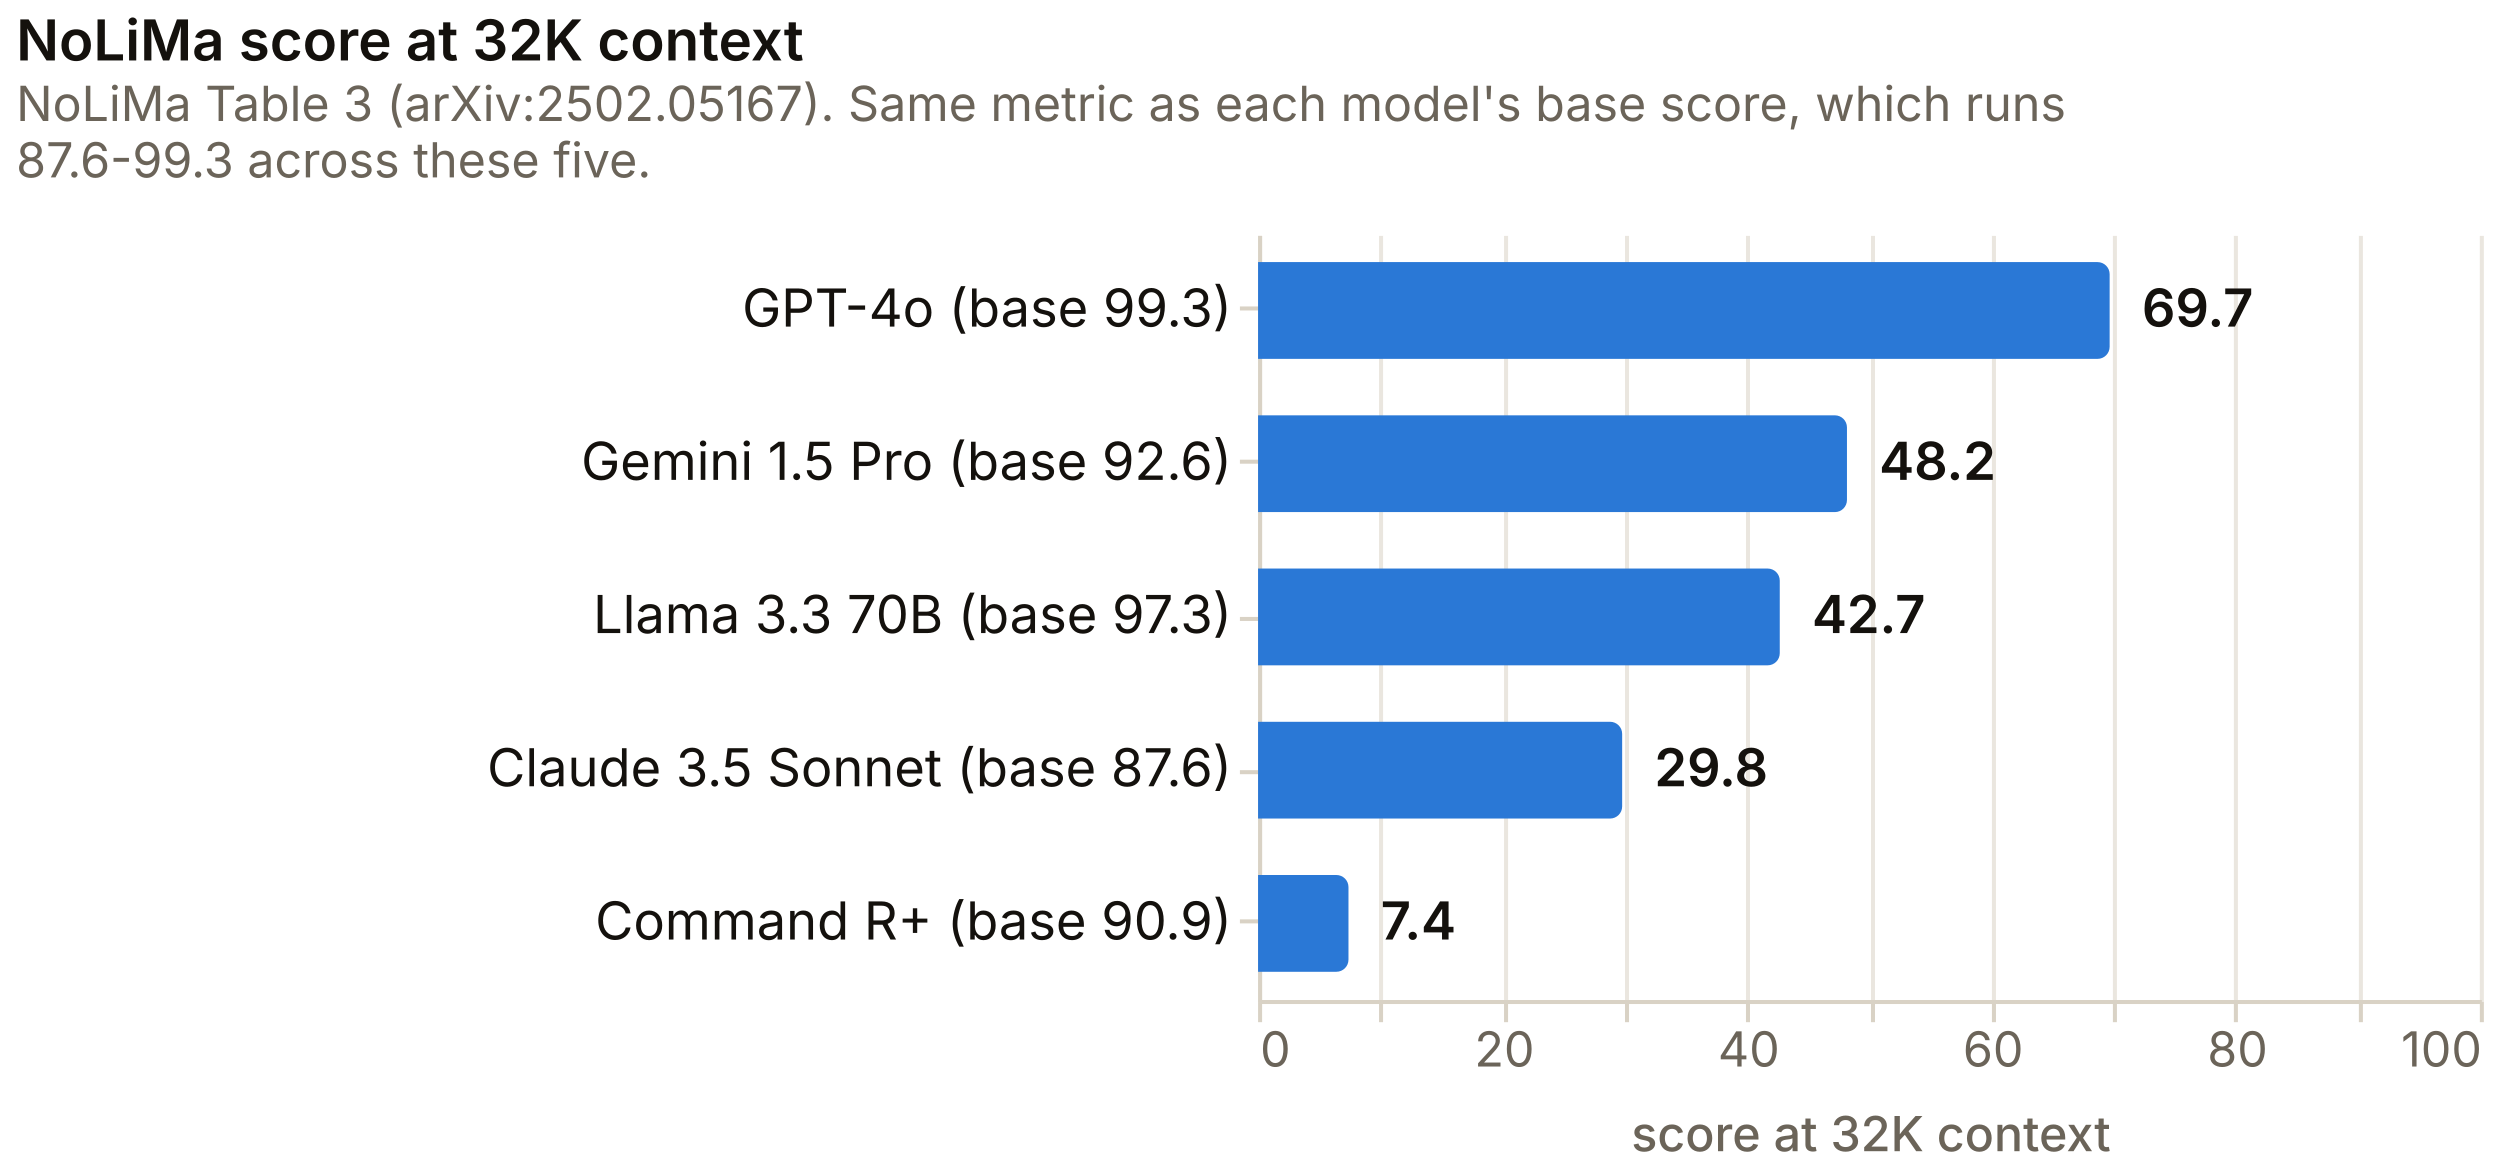
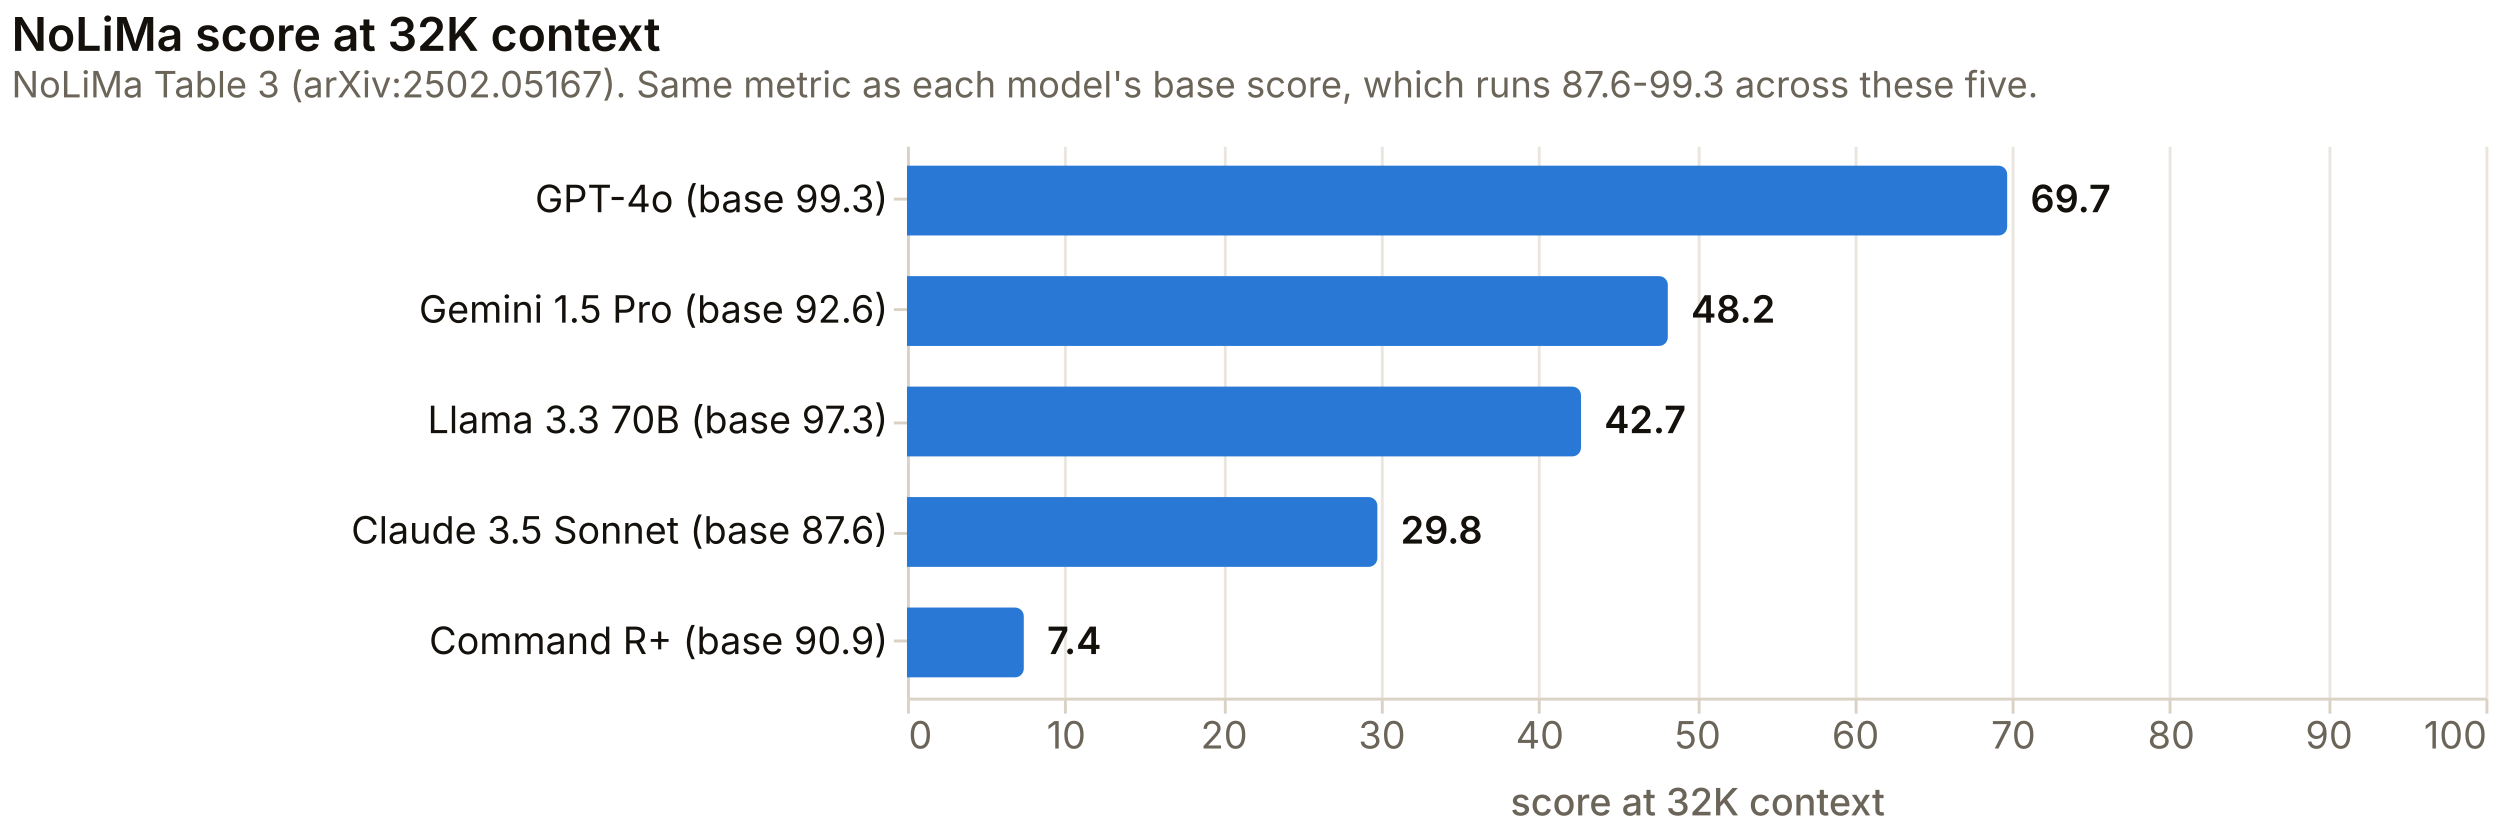
- <svg xmlns="http://www.w3.org/2000/svg" version="1.1" class="marks" width="620" height="291" viewBox="0 0 620 291">
-   <g fill="none" stroke-miterlimit="4" transform="translate(312,58)">
+ <svg xmlns="http://www.w3.org/2000/svg" version="1.1" class="marks" width="860" height="287" viewBox="0 0 860 287">
+   <g fill="none" stroke-miterlimit="4" transform="translate(312,50)">
    <g class="mark-group role-frame root" role="graphics-object" aria-roledescription="group mark container">
      <g transform="translate(0,0)">
-         <path class="background" aria-hidden="true" d="M0,0h303v190h-303Z" />
+         <path class="background" aria-hidden="true" d="M0,0h543v190h-543Z" />
        <g>
          <g class="mark-group role-axis" aria-hidden="true">
            <g transform="translate(0.5,190.5)">
              <path class="background" aria-hidden="true" d="M0,0h0v0h0Z" pointer-events="none" />
              <g>
                <g class="mark-rule role-axis-grid" pointer-events="none">
                  <line transform="translate(0,0)" x2="0" y2="-190" stroke="#d9d2c5" stroke-opacity="0.55" stroke-width="1" opacity="1" />
-                   <line transform="translate(30,0)" x2="0" y2="-190" stroke="#d9d2c5" stroke-opacity="0.55" stroke-width="1" opacity="1" />
-                   <line transform="translate(61,0)" x2="0" y2="-190" stroke="#d9d2c5" stroke-opacity="0.55" stroke-width="1" opacity="1" />
-                   <line transform="translate(91,0)" x2="0" y2="-190" stroke="#d9d2c5" stroke-opacity="0.55" stroke-width="1" opacity="1" />
-                   <line transform="translate(121,0)" x2="0" y2="-190" stroke="#d9d2c5" stroke-opacity="0.55" stroke-width="1" opacity="1" />
-                   <line transform="translate(152,0)" x2="0" y2="-190" stroke="#d9d2c5" stroke-opacity="0.55" stroke-width="1" opacity="1" />
-                   <line transform="translate(182,0)" x2="0" y2="-190" stroke="#d9d2c5" stroke-opacity="0.55" stroke-width="1" opacity="1" />
-                   <line transform="translate(212,0)" x2="0" y2="-190" stroke="#d9d2c5" stroke-opacity="0.55" stroke-width="1" opacity="1" />
-                   <line transform="translate(242,0)" x2="0" y2="-190" stroke="#d9d2c5" stroke-opacity="0.55" stroke-width="1" opacity="1" />
-                   <line transform="translate(273,0)" x2="0" y2="-190" stroke="#d9d2c5" stroke-opacity="0.55" stroke-width="1" opacity="1" />
-                   <line transform="translate(303,0)" x2="0" y2="-190" stroke="#d9d2c5" stroke-opacity="0.55" stroke-width="1" opacity="1" />
+                   <line transform="translate(54,0)" x2="0" y2="-190" stroke="#d9d2c5" stroke-opacity="0.55" stroke-width="1" opacity="1" />
+                   <line transform="translate(109,0)" x2="0" y2="-190" stroke="#d9d2c5" stroke-opacity="0.55" stroke-width="1" opacity="1" />
+                   <line transform="translate(163,0)" x2="0" y2="-190" stroke="#d9d2c5" stroke-opacity="0.55" stroke-width="1" opacity="1" />
+                   <line transform="translate(217,0)" x2="0" y2="-190" stroke="#d9d2c5" stroke-opacity="0.55" stroke-width="1" opacity="1" />
+                   <line transform="translate(272,0)" x2="0" y2="-190" stroke="#d9d2c5" stroke-opacity="0.55" stroke-width="1" opacity="1" />
+                   <line transform="translate(326,0)" x2="0" y2="-190" stroke="#d9d2c5" stroke-opacity="0.55" stroke-width="1" opacity="1" />
+                   <line transform="translate(380,0)" x2="0" y2="-190" stroke="#d9d2c5" stroke-opacity="0.55" stroke-width="1" opacity="1" />
+                   <line transform="translate(434,0)" x2="0" y2="-190" stroke="#d9d2c5" stroke-opacity="0.55" stroke-width="1" opacity="1" />
+                   <line transform="translate(489,0)" x2="0" y2="-190" stroke="#d9d2c5" stroke-opacity="0.55" stroke-width="1" opacity="1" />
+                   <line transform="translate(543,0)" x2="0" y2="-190" stroke="#d9d2c5" stroke-opacity="0.55" stroke-width="1" opacity="1" />
                </g>
              </g>
              <path class="foreground" aria-hidden="true" d="" pointer-events="none" display="none" />
            </g>
          </g>
          <g class="mark-group role-axis" role="graphics-symbol" aria-roledescription="axis" aria-label="X-axis titled 'score at 32K context' for a linear scale with values from 0 to 100">
            <g transform="translate(0.5,190.5)">
              <path class="background" aria-hidden="true" d="M0,0h0v0h0Z" pointer-events="none" />
              <g>
                <g class="mark-rule role-axis-tick" pointer-events="none">
                  <line transform="translate(0,0)" x2="0" y2="5" stroke="#d9d2c5" stroke-width="1" opacity="1" />
-                   <line transform="translate(30,0)" x2="0" y2="5" stroke="#d9d2c5" stroke-width="1" opacity="1" />
-                   <line transform="translate(61,0)" x2="0" y2="5" stroke="#d9d2c5" stroke-width="1" opacity="1" />
-                   <line transform="translate(91,0)" x2="0" y2="5" stroke="#d9d2c5" stroke-width="1" opacity="1" />
-                   <line transform="translate(121,0)" x2="0" y2="5" stroke="#d9d2c5" stroke-width="1" opacity="1" />
-                   <line transform="translate(152,0)" x2="0" y2="5" stroke="#d9d2c5" stroke-width="1" opacity="1" />
-                   <line transform="translate(182,0)" x2="0" y2="5" stroke="#d9d2c5" stroke-width="1" opacity="1" />
-                   <line transform="translate(212,0)" x2="0" y2="5" stroke="#d9d2c5" stroke-width="1" opacity="1" />
-                   <line transform="translate(242,0)" x2="0" y2="5" stroke="#d9d2c5" stroke-width="1" opacity="1" />
-                   <line transform="translate(273,0)" x2="0" y2="5" stroke="#d9d2c5" stroke-width="1" opacity="1" />
-                   <line transform="translate(303,0)" x2="0" y2="5" stroke="#d9d2c5" stroke-width="1" opacity="1" />
+                   <line transform="translate(54,0)" x2="0" y2="5" stroke="#d9d2c5" stroke-width="1" opacity="1" />
+                   <line transform="translate(109,0)" x2="0" y2="5" stroke="#d9d2c5" stroke-width="1" opacity="1" />
+                   <line transform="translate(163,0)" x2="0" y2="5" stroke="#d9d2c5" stroke-width="1" opacity="1" />
+                   <line transform="translate(217,0)" x2="0" y2="5" stroke="#d9d2c5" stroke-width="1" opacity="1" />
+                   <line transform="translate(272,0)" x2="0" y2="5" stroke="#d9d2c5" stroke-width="1" opacity="1" />
+                   <line transform="translate(326,0)" x2="0" y2="5" stroke="#d9d2c5" stroke-width="1" opacity="1" />
+                   <line transform="translate(380,0)" x2="0" y2="5" stroke="#d9d2c5" stroke-width="1" opacity="1" />
+                   <line transform="translate(434,0)" x2="0" y2="5" stroke="#d9d2c5" stroke-width="1" opacity="1" />
+                   <line transform="translate(489,0)" x2="0" y2="5" stroke="#d9d2c5" stroke-width="1" opacity="1" />
+                   <line transform="translate(543,0)" x2="0" y2="5" stroke="#d9d2c5" stroke-width="1" opacity="1" />
                </g>
                <g class="mark-text role-axis-label" pointer-events="none">
-                   <text text-anchor="start" transform="translate(0,16)" font-family="ui-sans-serif, system-ui, -apple-system, 'Segoe UI', Inter, Helvetica, Arial, sans-serif" font-size="12px" fill="#6b6459" opacity="1">0</text>
-                   <text text-anchor="middle" transform="translate(30.3,16)" font-family="ui-sans-serif, system-ui, -apple-system, 'Segoe UI', Inter, Helvetica, Arial, sans-serif" font-size="12px" fill="#6b6459" opacity="0">10</text>
-                   <text text-anchor="middle" transform="translate(60.6,16)" font-family="ui-sans-serif, system-ui, -apple-system, 'Segoe UI', Inter, Helvetica, Arial, sans-serif" font-size="12px" fill="#6b6459" opacity="1">20</text>
-                   <text text-anchor="middle" transform="translate(90.9,16)" font-family="ui-sans-serif, system-ui, -apple-system, 'Segoe UI', Inter, Helvetica, Arial, sans-serif" font-size="12px" fill="#6b6459" opacity="0">30</text>
-                   <text text-anchor="middle" transform="translate(121.2,16)" font-family="ui-sans-serif, system-ui, -apple-system, 'Segoe UI', Inter, Helvetica, Arial, sans-serif" font-size="12px" fill="#6b6459" opacity="1">40</text>
-                   <text text-anchor="middle" transform="translate(151.5,16)" font-family="ui-sans-serif, system-ui, -apple-system, 'Segoe UI', Inter, Helvetica, Arial, sans-serif" font-size="12px" fill="#6b6459" opacity="0">50</text>
-                   <text text-anchor="middle" transform="translate(181.8,16)" font-family="ui-sans-serif, system-ui, -apple-system, 'Segoe UI', Inter, Helvetica, Arial, sans-serif" font-size="12px" fill="#6b6459" opacity="1">60</text>
-                   <text text-anchor="middle" transform="translate(212.1,16)" font-family="ui-sans-serif, system-ui, -apple-system, 'Segoe UI', Inter, Helvetica, Arial, sans-serif" font-size="12px" fill="#6b6459" opacity="0">70</text>
-                   <text text-anchor="middle" transform="translate(242.4,16)" font-family="ui-sans-serif, system-ui, -apple-system, 'Segoe UI', Inter, Helvetica, Arial, sans-serif" font-size="12px" fill="#6b6459" opacity="1">80</text>
-                   <text text-anchor="middle" transform="translate(272.7,16)" font-family="ui-sans-serif, system-ui, -apple-system, 'Segoe UI', Inter, Helvetica, Arial, sans-serif" font-size="12px" fill="#6b6459" opacity="0">90</text>
-                   <text text-anchor="end" transform="translate(303,16)" font-family="ui-sans-serif, system-ui, -apple-system, 'Segoe UI', Inter, Helvetica, Arial, sans-serif" font-size="12px" fill="#6b6459" opacity="1">100</text>
+                   <text text-anchor="start" transform="translate(0,17)" font-family="ui-sans-serif, system-ui, -apple-system, 'Segoe UI', Inter, Helvetica, Arial, sans-serif" font-size="13px" fill="#6b6459" opacity="1">0</text>
+                   <text text-anchor="middle" transform="translate(54.3,17)" font-family="ui-sans-serif, system-ui, -apple-system, 'Segoe UI', Inter, Helvetica, Arial, sans-serif" font-size="13px" fill="#6b6459" opacity="1">10</text>
+                   <text text-anchor="middle" transform="translate(108.6,17)" font-family="ui-sans-serif, system-ui, -apple-system, 'Segoe UI', Inter, Helvetica, Arial, sans-serif" font-size="13px" fill="#6b6459" opacity="1">20</text>
+                   <text text-anchor="middle" transform="translate(162.9,17)" font-family="ui-sans-serif, system-ui, -apple-system, 'Segoe UI', Inter, Helvetica, Arial, sans-serif" font-size="13px" fill="#6b6459" opacity="1">30</text>
+                   <text text-anchor="middle" transform="translate(217.2,17)" font-family="ui-sans-serif, system-ui, -apple-system, 'Segoe UI', Inter, Helvetica, Arial, sans-serif" font-size="13px" fill="#6b6459" opacity="1">40</text>
+                   <text text-anchor="middle" transform="translate(271.5,17)" font-family="ui-sans-serif, system-ui, -apple-system, 'Segoe UI', Inter, Helvetica, Arial, sans-serif" font-size="13px" fill="#6b6459" opacity="1">50</text>
+                   <text text-anchor="middle" transform="translate(325.8,17)" font-family="ui-sans-serif, system-ui, -apple-system, 'Segoe UI', Inter, Helvetica, Arial, sans-serif" font-size="13px" fill="#6b6459" opacity="1">60</text>
+                   <text text-anchor="middle" transform="translate(380.1,17)" font-family="ui-sans-serif, system-ui, -apple-system, 'Segoe UI', Inter, Helvetica, Arial, sans-serif" font-size="13px" fill="#6b6459" opacity="1">70</text>
+                   <text text-anchor="middle" transform="translate(434.4,17)" font-family="ui-sans-serif, system-ui, -apple-system, 'Segoe UI', Inter, Helvetica, Arial, sans-serif" font-size="13px" fill="#6b6459" opacity="1">80</text>
+                   <text text-anchor="middle" transform="translate(488.7,17)" font-family="ui-sans-serif, system-ui, -apple-system, 'Segoe UI', Inter, Helvetica, Arial, sans-serif" font-size="13px" fill="#6b6459" opacity="1">90</text>
+                   <text text-anchor="end" transform="translate(543,17)" font-family="ui-sans-serif, system-ui, -apple-system, 'Segoe UI', Inter, Helvetica, Arial, sans-serif" font-size="13px" fill="#6b6459" opacity="1">100</text>
                </g>
                <g class="mark-rule role-axis-domain" pointer-events="none">
-                   <line transform="translate(0,0)" x2="303" y2="0" stroke="#d9d2c5" stroke-width="1" opacity="1" />
+                   <line transform="translate(0,0)" x2="543" y2="0" stroke="#d9d2c5" stroke-width="1" opacity="1" />
                </g>
                <g class="mark-text role-axis-title" pointer-events="none">
-                   <text text-anchor="middle" transform="translate(151.5,37)" font-family="ui-sans-serif, system-ui, -apple-system, 'Segoe UI', Inter, Helvetica, Arial, sans-serif" font-size="12px" font-weight="500" fill="#6b6459" opacity="1">score at 32K context</text>
+                   <text text-anchor="middle" transform="translate(271.5,40)" font-family="ui-sans-serif, system-ui, -apple-system, 'Segoe UI', Inter, Helvetica, Arial, sans-serif" font-size="13px" font-weight="500" fill="#6b6459" opacity="1">score at 32K context</text>
                </g>
              </g>
              <path class="foreground" aria-hidden="true" d="" pointer-events="none" display="none" />
            </g>
          </g>
          <g class="mark-group role-axis" role="graphics-symbol" aria-roledescription="axis" aria-label="Y-axis for a discrete scale with 5 values: GPT-4o (base 99.3), Gemini 1.5 Pro (base 92.6), Llama 3.3 70B (base 97.3), Claude 3.5 Sonnet (base 87.6), Command R+ (base 90.9)">
            <g transform="translate(0.5,0.5)">
              <path class="background" aria-hidden="true" d="M0,0h0v0h0Z" pointer-events="none" />
              <g>
                <g class="mark-rule role-axis-tick" pointer-events="none">
                  <line transform="translate(0,18)" x2="-5" y2="0" stroke="#d9d2c5" stroke-width="1" opacity="1" />
                  <line transform="translate(0,56)" x2="-5" y2="0" stroke="#d9d2c5" stroke-width="1" opacity="1" />
                  <line transform="translate(0,95)" x2="-5" y2="0" stroke="#d9d2c5" stroke-width="1" opacity="1" />
                  <line transform="translate(0,133)" x2="-5" y2="0" stroke="#d9d2c5" stroke-width="1" opacity="1" />
                  <line transform="translate(0,170)" x2="-5" y2="0" stroke="#d9d2c5" stroke-width="1" opacity="1" />
                </g>
                <g class="mark-text role-axis-label" pointer-events="none">
                  <text text-anchor="end" transform="translate(-7,22.5)" font-family="ui-sans-serif, system-ui, -apple-system, 'Segoe UI', Inter, Helvetica, Arial, sans-serif" font-size="13px" fill="#14110d" opacity="1">GPT-4o (base 99.3)</text>
                  <text text-anchor="end" transform="translate(-7,60.5)" font-family="ui-sans-serif, system-ui, -apple-system, 'Segoe UI', Inter, Helvetica, Arial, sans-serif" font-size="13px" fill="#14110d" opacity="1">Gemini 1.5 Pro (base 92.6)</text>
                  <text text-anchor="end" transform="translate(-7,98.5)" font-family="ui-sans-serif, system-ui, -apple-system, 'Segoe UI', Inter, Helvetica, Arial, sans-serif" font-size="13px" fill="#14110d" opacity="1">Llama 3.3 70B (base 97.3)</text>
                  <text text-anchor="end" transform="translate(-7,136.5)" font-family="ui-sans-serif, system-ui, -apple-system, 'Segoe UI', Inter, Helvetica, Arial, sans-serif" font-size="13px" fill="#14110d" opacity="1">Claude 3.5 Sonnet (base 87.6)</text>
                  <text text-anchor="end" transform="translate(-7,174.5)" font-family="ui-sans-serif, system-ui, -apple-system, 'Segoe UI', Inter, Helvetica, Arial, sans-serif" font-size="13px" fill="#14110d" opacity="1">Command R+ (base 90.9)</text>
                </g>
                <g class="mark-rule role-axis-domain" pointer-events="none">
                  <line transform="translate(0,0)" x2="0" y2="190" stroke="#d9d2c5" stroke-width="1" opacity="1" />
                </g>
              </g>
              <path class="foreground" aria-hidden="true" d="" pointer-events="none" display="none" />
            </g>
          </g>
          <g class="mark-group role-scope" role="graphics-object" aria-roledescription="group mark container">
            <g transform="translate(0,7)">
-               <path class="background" aria-hidden="true" d="M0,0L208.191,0C209.847,0,211.191,1.344,211.191,3L211.191,21C211.191,22.656,209.847,24,208.191,24L0,24C0,24,0,24,0,24L0,0C0,0,0,0,0,0Z" />
+               <path class="background" aria-hidden="true" d="M0,0L375.471,0C377.127,0,378.471,1.344,378.471,3L378.471,21C378.471,22.656,377.127,24,375.471,24L0,24C0,24,0,24,0,24L0,0C0,0,0,0,0,0Z" />
              <g clip-path="url(#clip1)">
                <g class="mark-group role-scope" role="graphics-object" aria-roledescription="group mark container">
                  <g transform="translate(0,0)">
                    <path class="background" aria-hidden="true" d="M0,0h0v24h0Z" />
                    <g>
                      <g class="mark-rect role-mark layer_0_marks" role="graphics-object" aria-roledescription="rect mark container">
-                         <path aria-label="score at 32K context: 69.7; model: GPT-4o (base 99.3)" role="graphics-symbol" aria-roledescription="bar" d="M0,0h211.191v24h-211.191Z" fill="#2a78d6" />
+                         <path aria-label="score at 32K context: 69.7; model: GPT-4o (base 99.3)" role="graphics-symbol" aria-roledescription="bar" d="M0,0h378.471v24h-378.471Z" fill="#2a78d6" />
                      </g>
                    </g>
                    <path class="foreground" aria-hidden="true" d="" display="none" />
                  </g>
                </g>
              </g>
              <path class="foreground" aria-hidden="true" d="" display="none" />
            </g>
            <g transform="translate(0,45)">
-               <path class="background" aria-hidden="true" d="M0,0L143.046,0C144.702,0,146.046,1.344,146.046,3L146.046,21C146.046,22.656,144.702,24,143.046,24L0,24C0,24,0,24,0,24L0,0C0,0,0,0,0,0Z" />
+               <path class="background" aria-hidden="true" d="M0,0L258.726,0C260.382,0,261.726,1.344,261.726,3L261.726,21C261.726,22.656,260.382,24,258.726,24L0,24C0,24,0,24,0,24L0,0C0,0,0,0,0,0Z" />
              <g clip-path="url(#clip2)">
                <g class="mark-group role-scope" role="graphics-object" aria-roledescription="group mark container">
                  <g transform="translate(0,0)">
                    <path class="background" aria-hidden="true" d="M0,0h0v24h0Z" />
                    <g>
                      <g class="mark-rect role-mark layer_0_marks" role="graphics-object" aria-roledescription="rect mark container">
-                         <path aria-label="score at 32K context: 48.2; model: Gemini 1.5 Pro (base 92.6)" role="graphics-symbol" aria-roledescription="bar" d="M0,0h146.046v24h-146.046Z" fill="#2a78d6" />
+                         <path aria-label="score at 32K context: 48.2; model: Gemini 1.5 Pro (base 92.6)" role="graphics-symbol" aria-roledescription="bar" d="M0,0h261.726v24h-261.726Z" fill="#2a78d6" />
                      </g>
                    </g>
                    <path class="foreground" aria-hidden="true" d="" display="none" />
                  </g>
                </g>
              </g>
              <path class="foreground" aria-hidden="true" d="" display="none" />
            </g>
            <g transform="translate(0,83)">
-               <path class="background" aria-hidden="true" d="M0,0L126.381,0C128.037,0,129.381,1.344,129.381,3L129.381,21C129.381,22.656,128.037,24,126.381,24L0,24C0,24,0,24,0,24L0,0C0,0,0,0,0,0Z" />
+               <path class="background" aria-hidden="true" d="M0,0L228.861,0C230.517,0,231.861,1.344,231.861,3L231.861,21C231.861,22.656,230.517,24,228.861,24L0,24C0,24,0,24,0,24L0,0C0,0,0,0,0,0Z" />
              <g clip-path="url(#clip3)">
                <g class="mark-group role-scope" role="graphics-object" aria-roledescription="group mark container">
                  <g transform="translate(0,0)">
                    <path class="background" aria-hidden="true" d="M0,0h0v24h0Z" />
                    <g>
                      <g class="mark-rect role-mark layer_0_marks" role="graphics-object" aria-roledescription="rect mark container">
-                         <path aria-label="score at 32K context: 42.7; model: Llama 3.3 70B (base 97.3)" role="graphics-symbol" aria-roledescription="bar" d="M0,0h129.381v24h-129.381Z" fill="#2a78d6" />
+                         <path aria-label="score at 32K context: 42.7; model: Llama 3.3 70B (base 97.3)" role="graphics-symbol" aria-roledescription="bar" d="M0,0h231.861v24h-231.861Z" fill="#2a78d6" />
                      </g>
                    </g>
                    <path class="foreground" aria-hidden="true" d="" display="none" />
                  </g>
                </g>
              </g>
              <path class="foreground" aria-hidden="true" d="" display="none" />
            </g>
            <g transform="translate(0,121)">
-               <path class="background" aria-hidden="true" d="M0,0L87.294,0C88.95,0,90.294,1.344,90.294,3L90.294,21C90.294,22.656,88.95,24,87.294,24L0,24C0,24,0,24,0,24L0,0C0,0,0,0,0,0Z" />
+               <path class="background" aria-hidden="true" d="M0,0L158.814,0C160.47,0,161.814,1.344,161.814,3L161.814,21C161.814,22.656,160.47,24,158.814,24L0,24C0,24,0,24,0,24L0,0C0,0,0,0,0,0Z" />
              <g clip-path="url(#clip4)">
                <g class="mark-group role-scope" role="graphics-object" aria-roledescription="group mark container">
                  <g transform="translate(0,0)">
                    <path class="background" aria-hidden="true" d="M0,0h0v24h0Z" />
                    <g>
                      <g class="mark-rect role-mark layer_0_marks" role="graphics-object" aria-roledescription="rect mark container">
-                         <path aria-label="score at 32K context: 29.8; model: Claude 3.5 Sonnet (base 87.6)" role="graphics-symbol" aria-roledescription="bar" d="M0,0h90.294v24h-90.294Z" fill="#2a78d6" />
+                         <path aria-label="score at 32K context: 29.8; model: Claude 3.5 Sonnet (base 87.6)" role="graphics-symbol" aria-roledescription="bar" d="M0,0h161.814v24h-161.814Z" fill="#2a78d6" />
                      </g>
                    </g>
                    <path class="foreground" aria-hidden="true" d="" display="none" />
                  </g>
                </g>
              </g>
              <path class="foreground" aria-hidden="true" d="" display="none" />
            </g>
            <g transform="translate(0,159)">
-               <path class="background" aria-hidden="true" d="M0,0L19.422,0C21.078,0,22.422,1.344,22.422,3L22.422,21C22.422,22.656,21.078,24,19.422,24L0,24C0,24,0,24,0,24L0,0C0,0,0,0,0,0Z" />
+               <path class="background" aria-hidden="true" d="M0,0L37.182,0C38.838,0,40.182,1.344,40.182,3L40.182,21C40.182,22.656,38.838,24,37.182,24L0,24C0,24,0,24,0,24L0,0C0,0,0,0,0,0Z" />
              <g clip-path="url(#clip5)">
                <g class="mark-group role-scope" role="graphics-object" aria-roledescription="group mark container">
                  <g transform="translate(0,0)">
                    <path class="background" aria-hidden="true" d="M0,0h0v24h0Z" />
                    <g>
                      <g class="mark-rect role-mark layer_0_marks" role="graphics-object" aria-roledescription="rect mark container">
-                         <path aria-label="score at 32K context: 7.4; model: Command R+ (base 90.9)" role="graphics-symbol" aria-roledescription="bar" d="M0,0h22.422v24h-22.422Z" fill="#2a78d6" />
+                         <path aria-label="score at 32K context: 7.4; model: Command R+ (base 90.9)" role="graphics-symbol" aria-roledescription="bar" d="M0,0h40.182v24h-40.182Z" fill="#2a78d6" />
                      </g>
                    </g>
                    <path class="foreground" aria-hidden="true" d="" display="none" />
                  </g>
                </g>
              </g>
              <path class="foreground" aria-hidden="true" d="" display="none" />
            </g>
          </g>
          <g class="mark-text role-mark layer_1_marks" role="graphics-object" aria-roledescription="text mark container">
-             <text aria-label="score at 32K context: 69.7; model: GPT-4o (base 99.3); v: 69.7" role="graphics-symbol" aria-roledescription="text mark" text-anchor="start" transform="translate(219.191,23)" font-family="ui-sans-serif, system-ui, -apple-system, 'Segoe UI', Inter, Helvetica, Arial, sans-serif" font-size="13px" font-weight="600" fill="#14110d">69.7</text>
-             <text aria-label="score at 32K context: 48.2; model: Gemini 1.5 Pro (base 92.6); v: 48.2" role="graphics-symbol" aria-roledescription="text mark" text-anchor="start" transform="translate(154.046,61)" font-family="ui-sans-serif, system-ui, -apple-system, 'Segoe UI', Inter, Helvetica, Arial, sans-serif" font-size="13px" font-weight="600" fill="#14110d">48.2</text>
-             <text aria-label="score at 32K context: 42.7; model: Llama 3.3 70B (base 97.3); v: 42.7" role="graphics-symbol" aria-roledescription="text mark" text-anchor="start" transform="translate(137.381,99)" font-family="ui-sans-serif, system-ui, -apple-system, 'Segoe UI', Inter, Helvetica, Arial, sans-serif" font-size="13px" font-weight="600" fill="#14110d">42.7</text>
-             <text aria-label="score at 32K context: 29.8; model: Claude 3.5 Sonnet (base 87.6); v: 29.8" role="graphics-symbol" aria-roledescription="text mark" text-anchor="start" transform="translate(98.294,137)" font-family="ui-sans-serif, system-ui, -apple-system, 'Segoe UI', Inter, Helvetica, Arial, sans-serif" font-size="13px" font-weight="600" fill="#14110d">29.8</text>
-             <text aria-label="score at 32K context: 7.4; model: Command R+ (base 90.9); v: 7.4" role="graphics-symbol" aria-roledescription="text mark" text-anchor="start" transform="translate(30.422,175)" font-family="ui-sans-serif, system-ui, -apple-system, 'Segoe UI', Inter, Helvetica, Arial, sans-serif" font-size="13px" font-weight="600" fill="#14110d">7.4</text>
+             <text aria-label="score at 32K context: 69.7; model: GPT-4o (base 99.3); v: 69.7" role="graphics-symbol" aria-roledescription="text mark" text-anchor="start" transform="translate(386.471,23)" font-family="ui-sans-serif, system-ui, -apple-system, 'Segoe UI', Inter, Helvetica, Arial, sans-serif" font-size="13px" font-weight="600" fill="#14110d">69.7</text>
+             <text aria-label="score at 32K context: 48.2; model: Gemini 1.5 Pro (base 92.6); v: 48.2" role="graphics-symbol" aria-roledescription="text mark" text-anchor="start" transform="translate(269.726,61)" font-family="ui-sans-serif, system-ui, -apple-system, 'Segoe UI', Inter, Helvetica, Arial, sans-serif" font-size="13px" font-weight="600" fill="#14110d">48.2</text>
+             <text aria-label="score at 32K context: 42.7; model: Llama 3.3 70B (base 97.3); v: 42.7" role="graphics-symbol" aria-roledescription="text mark" text-anchor="start" transform="translate(239.861,99)" font-family="ui-sans-serif, system-ui, -apple-system, 'Segoe UI', Inter, Helvetica, Arial, sans-serif" font-size="13px" font-weight="600" fill="#14110d">42.7</text>
+             <text aria-label="score at 32K context: 29.8; model: Claude 3.5 Sonnet (base 87.6); v: 29.8" role="graphics-symbol" aria-roledescription="text mark" text-anchor="start" transform="translate(169.814,137)" font-family="ui-sans-serif, system-ui, -apple-system, 'Segoe UI', Inter, Helvetica, Arial, sans-serif" font-size="13px" font-weight="600" fill="#14110d">29.8</text>
+             <text aria-label="score at 32K context: 7.4; model: Command R+ (base 90.9); v: 7.4" role="graphics-symbol" aria-roledescription="text mark" text-anchor="start" transform="translate(48.182,175)" font-family="ui-sans-serif, system-ui, -apple-system, 'Segoe UI', Inter, Helvetica, Arial, sans-serif" font-size="13px" font-weight="600" fill="#14110d">7.4</text>
          </g>
          <g class="mark-group role-title">
-             <g transform="translate(-308,-54)">
+             <g transform="translate(-308,-45.5)">
              <path class="background" aria-hidden="true" d="M0,0h0v0h0Z" pointer-events="none" />
              <g>
                <g class="mark-text role-title-text" role="graphics-symbol" aria-roledescription="title" aria-label="Title text 'NoLiMa score at 32K context'" pointer-events="none">
-                   <text text-anchor="start" transform="translate(0,11)" font-family="ui-sans-serif, system-ui, -apple-system, 'Segoe UI', Inter, Helvetica, Arial, sans-serif" font-size="14px" font-weight="600" fill="#14110d" opacity="1">NoLiMa score at 32K context</text>
+                   <text text-anchor="start" transform="translate(0,13)" font-family="ui-sans-serif, system-ui, -apple-system, 'Segoe UI', Inter, Helvetica, Arial, sans-serif" font-size="16px" font-weight="600" fill="#14110d" opacity="1">NoLiMa score at 32K context</text>
                </g>
                <g class="mark-text role-title-subtitle" role="graphics-symbol" aria-roledescription="subtitle" aria-label="Subtitle text 'NoLiMa Table 3 (arXiv:2502.05167). Same metric as each model's base score, which runs 87.6-99.3 across these five.'" pointer-events="none">
-                   <text text-anchor="start" transform="translate(0,26)" font-family="ui-sans-serif, system-ui, -apple-system, 'Segoe UI', Inter, Helvetica, Arial, sans-serif" font-size="12px" fill="#6b6459" opacity="1">
-                     <tspan>NoLiMa Table 3 (arXiv:2502.05167). Same metric as each model's base score, which runs</tspan>
-                     <tspan x="0" dy="14">87.6-99.3 across these five.</tspan>
-                   </text>
+                   <text text-anchor="start" transform="translate(0,29)" font-family="ui-sans-serif, system-ui, -apple-system, 'Segoe UI', Inter, Helvetica, Arial, sans-serif" font-size="12.5px" fill="#6b6459" opacity="1">NoLiMa Table 3 (arXiv:2502.05167). Same metric as each model's base score, which runs 87.6-99.3 across these five.</text>
                </g>
              </g>
              <path class="foreground" aria-hidden="true" d="" pointer-events="none" display="none" />
            </g>
          </g>
        </g>
        <path class="foreground" aria-hidden="true" d="" display="none" />
      </g>
    </g>
  </g>
  <defs>
    <clipPath id="clip1">
-       <path d="M0,0L208.191,0C209.847,0,211.191,1.344,211.191,3L211.191,21C211.191,22.656,209.847,24,208.191,24L0,24C0,24,0,24,0,24L0,0C0,0,0,0,0,0Z" />
+       <path d="M0,0L375.471,0C377.127,0,378.471,1.344,378.471,3L378.471,21C378.471,22.656,377.127,24,375.471,24L0,24C0,24,0,24,0,24L0,0C0,0,0,0,0,0Z" />
    </clipPath>
    <clipPath id="clip2">
-       <path d="M0,0L143.046,0C144.702,0,146.046,1.344,146.046,3L146.046,21C146.046,22.656,144.702,24,143.046,24L0,24C0,24,0,24,0,24L0,0C0,0,0,0,0,0Z" />
+       <path d="M0,0L258.726,0C260.382,0,261.726,1.344,261.726,3L261.726,21C261.726,22.656,260.382,24,258.726,24L0,24C0,24,0,24,0,24L0,0C0,0,0,0,0,0Z" />
    </clipPath>
    <clipPath id="clip3">
-       <path d="M0,0L126.381,0C128.037,0,129.381,1.344,129.381,3L129.381,21C129.381,22.656,128.037,24,126.381,24L0,24C0,24,0,24,0,24L0,0C0,0,0,0,0,0Z" />
+       <path d="M0,0L228.861,0C230.517,0,231.861,1.344,231.861,3L231.861,21C231.861,22.656,230.517,24,228.861,24L0,24C0,24,0,24,0,24L0,0C0,0,0,0,0,0Z" />
    </clipPath>
    <clipPath id="clip4">
-       <path d="M0,0L87.294,0C88.95,0,90.294,1.344,90.294,3L90.294,21C90.294,22.656,88.95,24,87.294,24L0,24C0,24,0,24,0,24L0,0C0,0,0,0,0,0Z" />
+       <path d="M0,0L158.814,0C160.47,0,161.814,1.344,161.814,3L161.814,21C161.814,22.656,160.47,24,158.814,24L0,24C0,24,0,24,0,24L0,0C0,0,0,0,0,0Z" />
    </clipPath>
    <clipPath id="clip5">
-       <path d="M0,0L19.422,0C21.078,0,22.422,1.344,22.422,3L22.422,21C22.422,22.656,21.078,24,19.422,24L0,24C0,24,0,24,0,24L0,0C0,0,0,0,0,0Z" />
+       <path d="M0,0L37.182,0C38.838,0,40.182,1.344,40.182,3L40.182,21C40.182,22.656,38.838,24,37.182,24L0,24C0,24,0,24,0,24L0,0C0,0,0,0,0,0Z" />
    </clipPath>
  </defs>
</svg>
